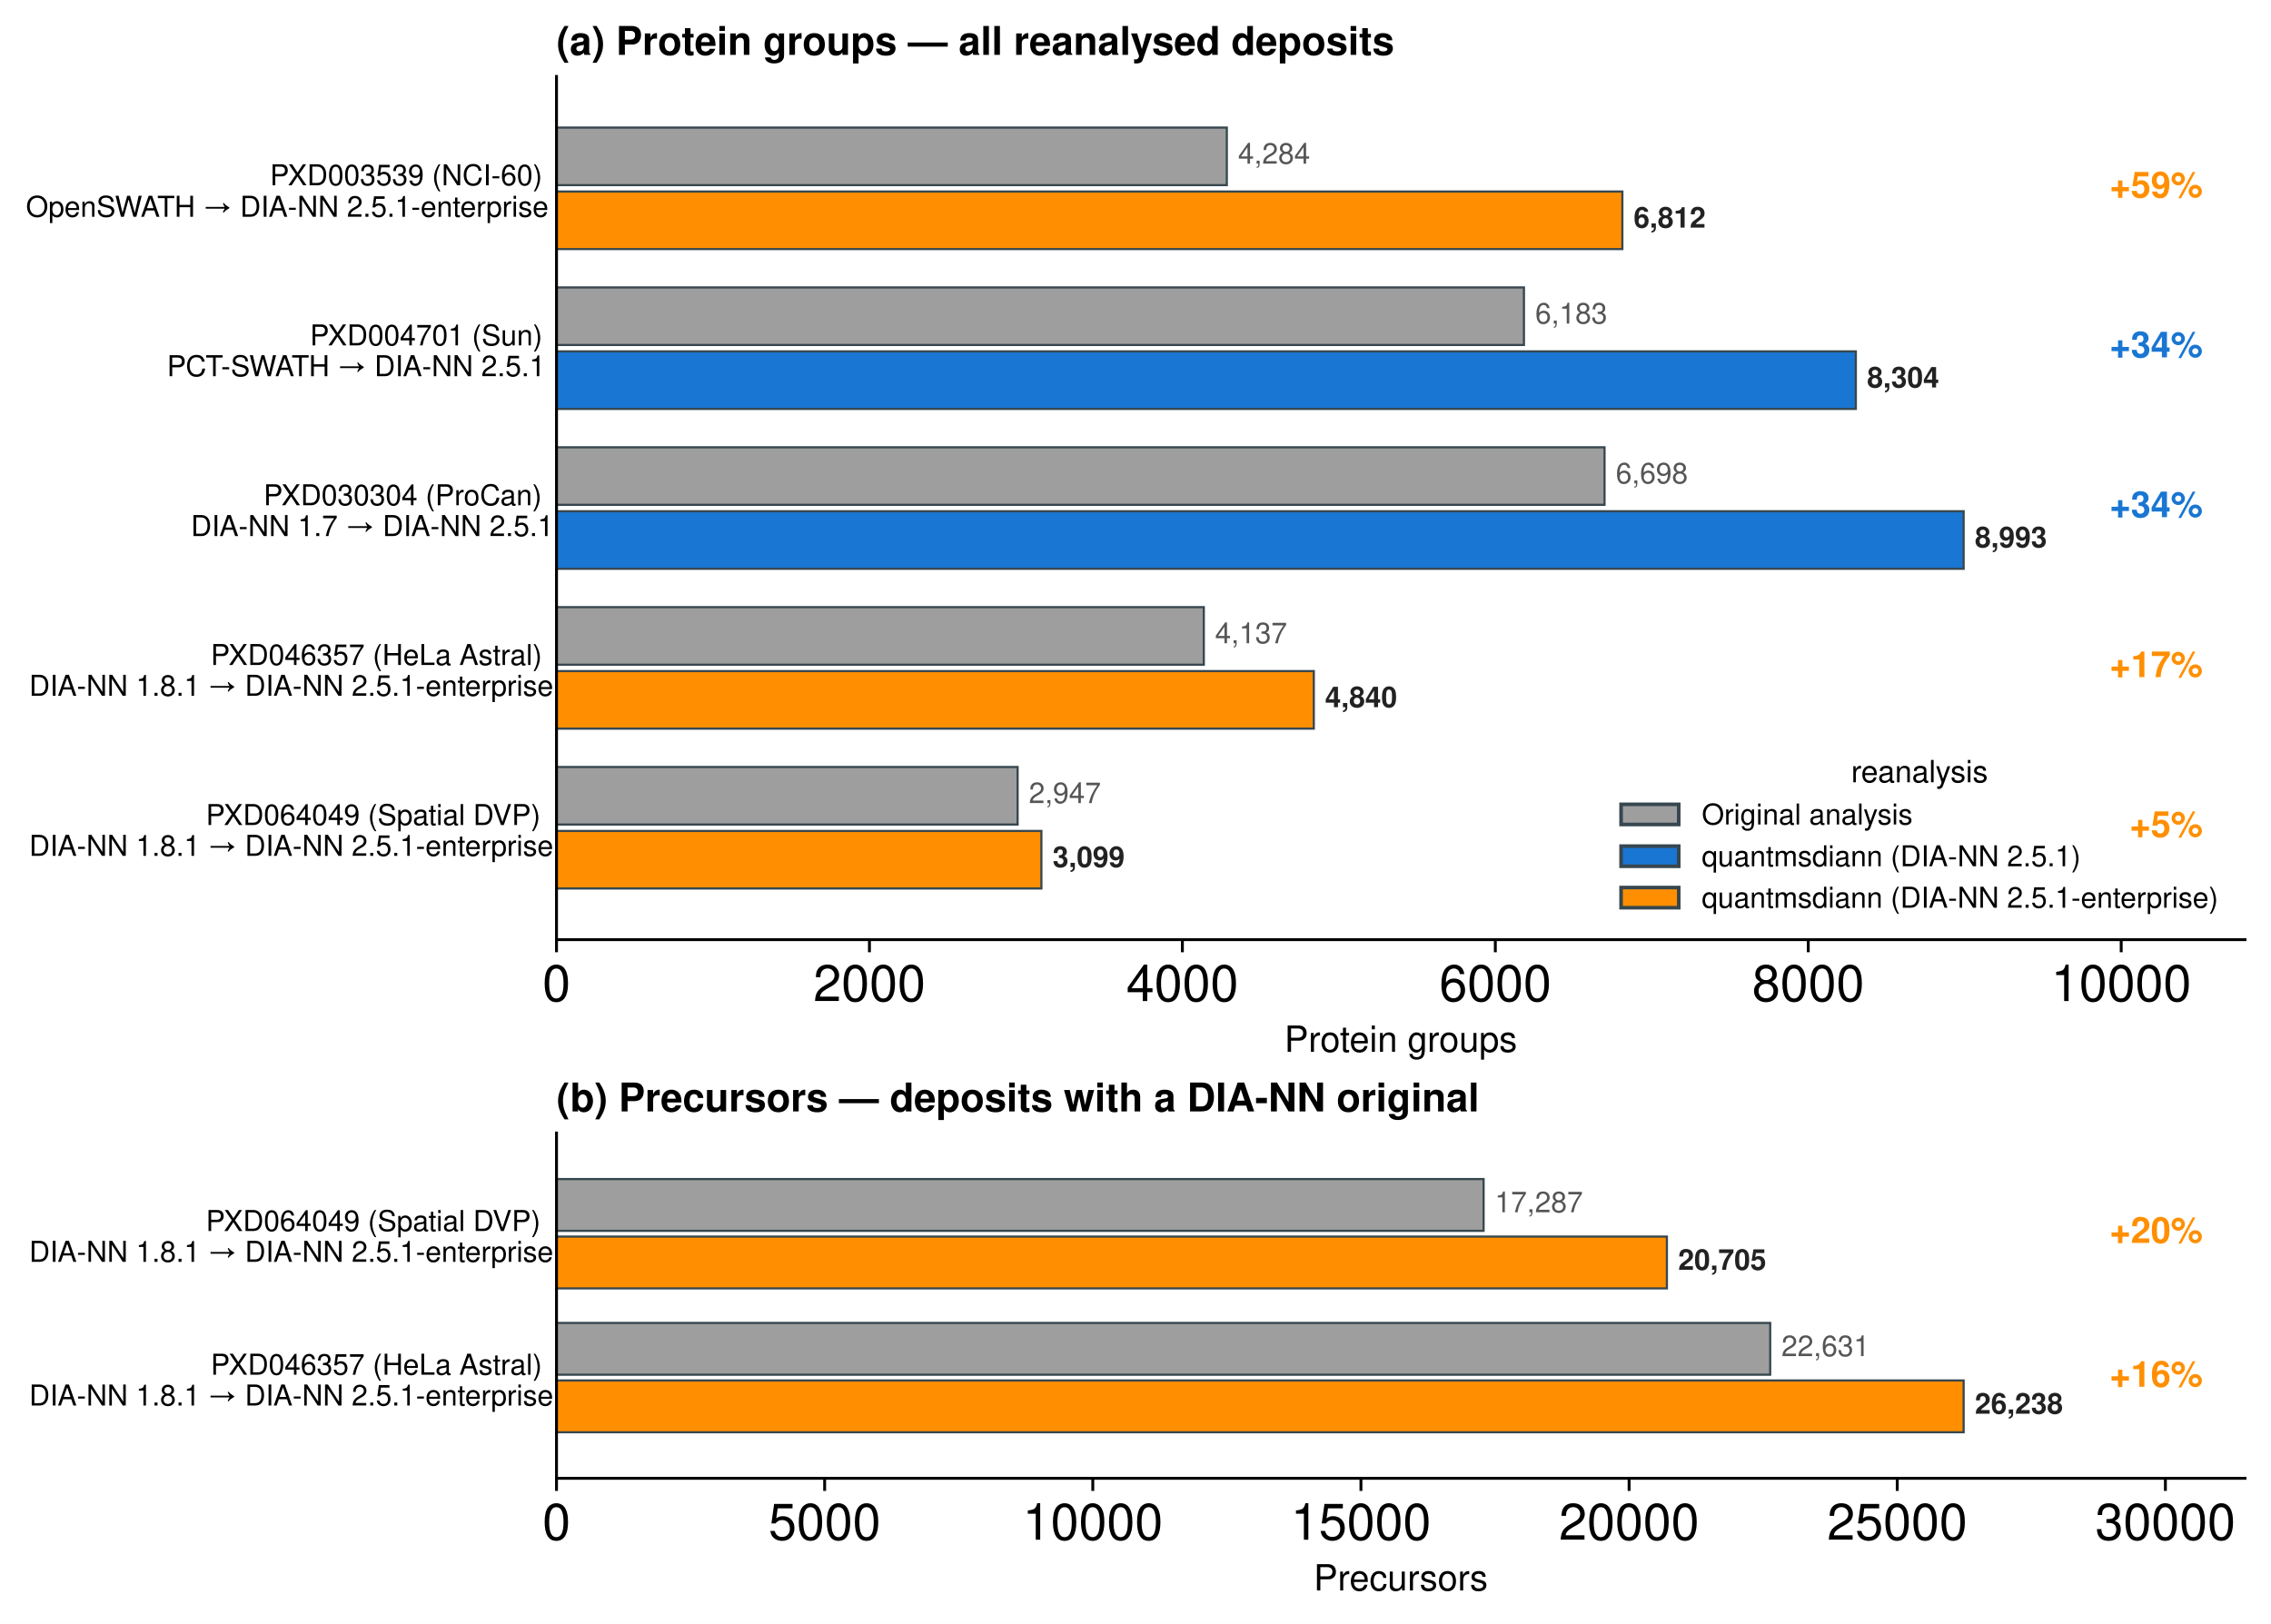
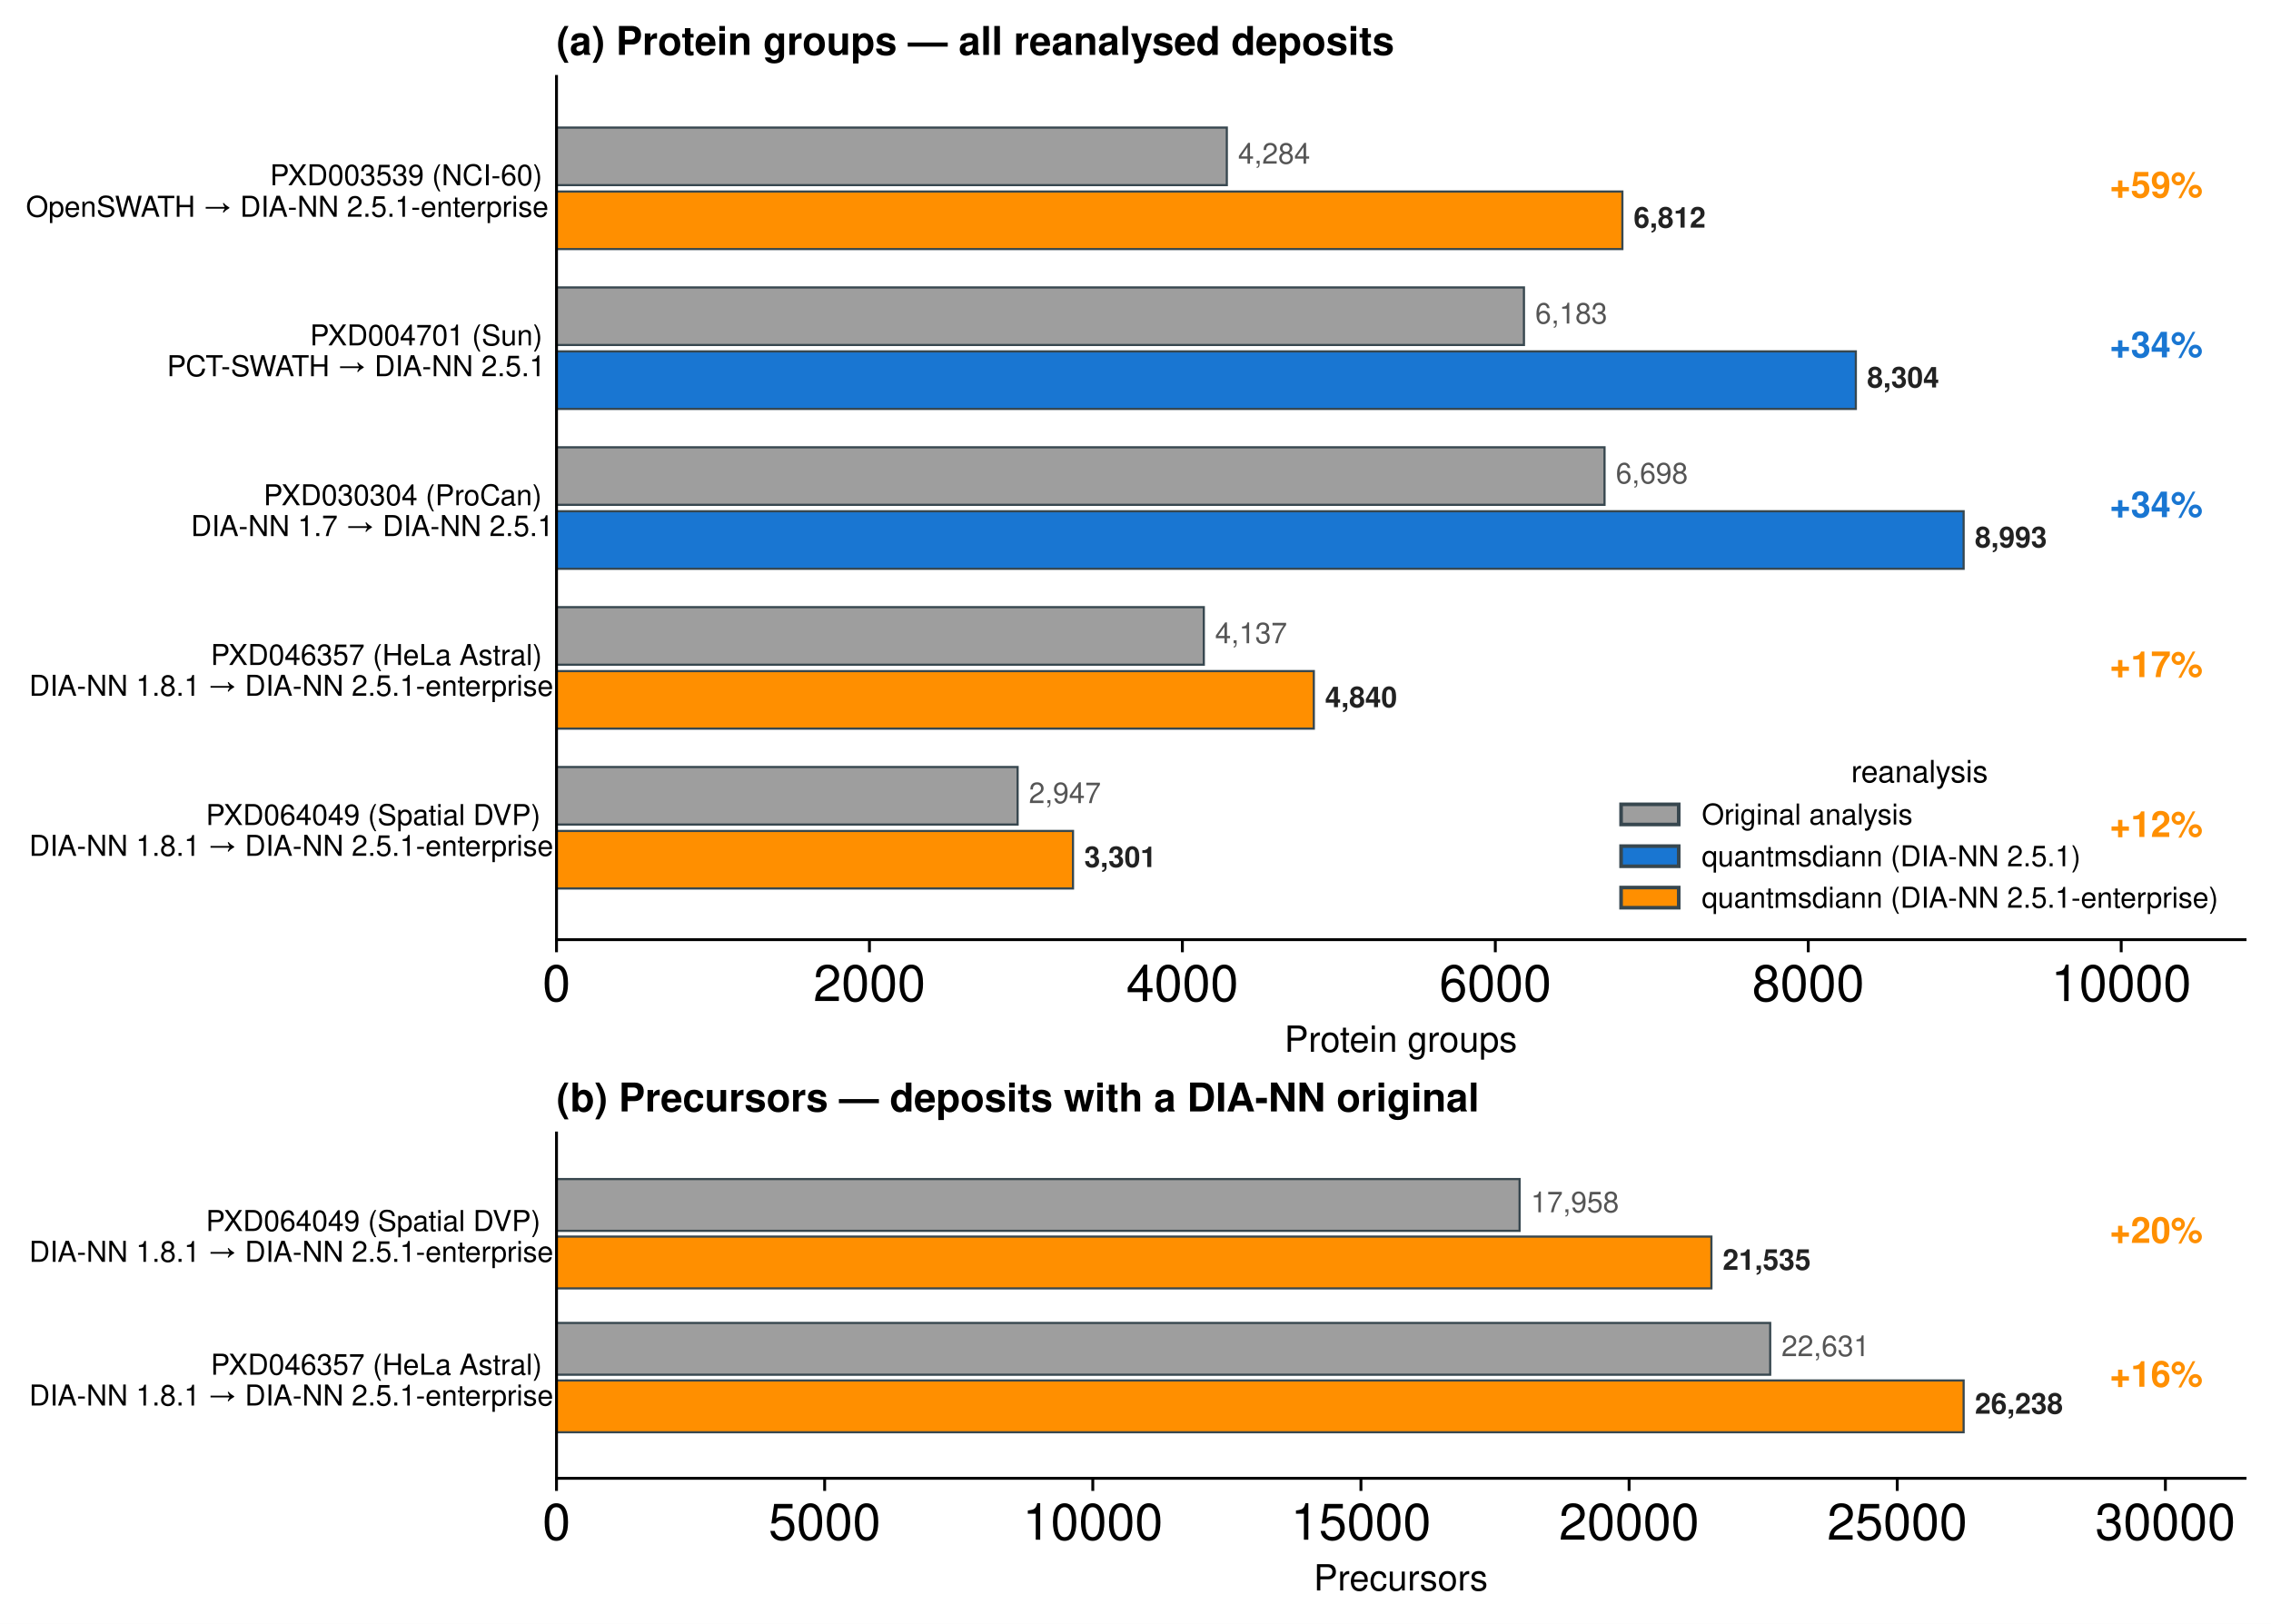
<svg xmlns="http://www.w3.org/2000/svg" xmlns:xlink="http://www.w3.org/1999/xlink" width="630.395pt" height="450.827pt" viewBox="0 0 630.395 450.827" version="1.1">
  <defs>
    <style type="text/css">*{stroke-linejoin: round; stroke-linecap: butt}</style>
  </defs>
  <g id="figure_1">
    <g id="patch_1">
      <path d="M 0 450.827  L 630.395 450.827  L 630.395 0  L 0 0  z " style="fill: #ffffff" />
    </g>
    <g id="axes_1">
      <g id="patch_2">
        <path d="M 154.475 260.868  L 623.195 260.868  L 623.195 21.22  L 154.475 21.22  z " style="fill: #ffffff" />
      </g>
      <g id="matplotlib.axis_1">
        <g id="xtick_1">
          <g id="line2d_1">
            <defs>
-               <path id="m7d3e5db36c" d="M 0 0  L 0 3.5  " style="stroke: #000000; stroke-width: 0.8" />
+               <path id="md73c2a307b" d="M 0 0  L 0 3.5  " style="stroke: #000000; stroke-width: 0.8" />
            </defs>
            <g>
-               <use xlink:href="#m7d3e5db36c" x="154.475" y="260.868" style="stroke: #000000; stroke-width: 0.8" />
+               <use xlink:href="#md73c2a307b" x="154.475" y="260.868" style="stroke: #000000; stroke-width: 0.8" />
            </g>
          </g>
          <g id="text_1">
            <text style="font-size: 14px; font-family: 'Helvetica', 'Arial', 'DejaVu Sans', sans-serif; text-anchor: middle" x="154.475" y="277.911" transform="rotate(-0 154.475 277.9108)">0</text>
          </g>
        </g>
        <g id="xtick_2">
          <g id="line2d_2">
            <g>
-               <use xlink:href="#m7d3e5db36c" x="241.343" y="260.868" style="stroke: #000000; stroke-width: 0.8" />
+               <use xlink:href="#md73c2a307b" x="241.343" y="260.868" style="stroke: #000000; stroke-width: 0.8" />
            </g>
          </g>
          <g id="text_2">
            <text style="font-size: 14px; font-family: 'Helvetica', 'Arial', 'DejaVu Sans', sans-serif; text-anchor: middle" x="241.343" y="277.911" transform="rotate(-0 241.3426 277.9108)">2000</text>
          </g>
        </g>
        <g id="xtick_3">
          <g id="line2d_3">
            <g>
-               <use xlink:href="#m7d3e5db36c" x="328.21" y="260.868" style="stroke: #000000; stroke-width: 0.8" />
+               <use xlink:href="#md73c2a307b" x="328.21" y="260.868" style="stroke: #000000; stroke-width: 0.8" />
            </g>
          </g>
          <g id="text_3">
            <text style="font-size: 14px; font-family: 'Helvetica', 'Arial', 'DejaVu Sans', sans-serif; text-anchor: middle" x="328.21" y="277.911" transform="rotate(-0 328.2101 277.9108)">4000</text>
          </g>
        </g>
        <g id="xtick_4">
          <g id="line2d_4">
            <g>
-               <use xlink:href="#m7d3e5db36c" x="415.078" y="260.868" style="stroke: #000000; stroke-width: 0.8" />
+               <use xlink:href="#md73c2a307b" x="415.078" y="260.868" style="stroke: #000000; stroke-width: 0.8" />
            </g>
          </g>
          <g id="text_4">
            <text style="font-size: 14px; font-family: 'Helvetica', 'Arial', 'DejaVu Sans', sans-serif; text-anchor: middle" x="415.078" y="277.911" transform="rotate(-0 415.0777 277.9108)">6000</text>
          </g>
        </g>
        <g id="xtick_5">
          <g id="line2d_5">
            <g>
-               <use xlink:href="#m7d3e5db36c" x="501.945" y="260.868" style="stroke: #000000; stroke-width: 0.8" />
+               <use xlink:href="#md73c2a307b" x="501.945" y="260.868" style="stroke: #000000; stroke-width: 0.8" />
            </g>
          </g>
          <g id="text_5">
            <text style="font-size: 14px; font-family: 'Helvetica', 'Arial', 'DejaVu Sans', sans-serif; text-anchor: middle" x="501.945" y="277.911" transform="rotate(-0 501.9453 277.9108)">8000</text>
          </g>
        </g>
        <g id="xtick_6">
          <g id="line2d_6">
            <g>
-               <use xlink:href="#m7d3e5db36c" x="588.813" y="260.868" style="stroke: #000000; stroke-width: 0.8" />
+               <use xlink:href="#md73c2a307b" x="588.813" y="260.868" style="stroke: #000000; stroke-width: 0.8" />
            </g>
          </g>
          <g id="text_6">
            <text style="font-size: 14px; font-family: 'Helvetica', 'Arial', 'DejaVu Sans', sans-serif; text-anchor: middle" x="588.813" y="277.911" transform="rotate(-0 588.8128 277.9108)">10000</text>
          </g>
        </g>
        <g id="text_7">
          <text style="font-size: 10px; font-family: 'Helvetica', 'Arial', 'DejaVu Sans', sans-serif; text-anchor: middle" x="388.835" y="292.002" transform="rotate(-0 388.835 292.0023)">Protein groups</text>
        </g>
      </g>
      <g id="matplotlib.axis_2">
        <g id="ytick_1">
          <g id="line2d_7" />
          <g id="text_8">
            <text style="font-size: 8px; font-family: 'Helvetica', 'Arial', 'DejaVu Sans', sans-serif" transform="translate(57.15 229.0468)">PXD064049 (Spatial DVP)</text>
            <text style="font-size: 8px; font-family: 'Helvetica', 'Arial', 'DejaVu Sans', sans-serif" transform="translate(8.0875 237.6008)">DIA-NN 1.8.1 → DIA-NN 2.5.1-enterprise</text>
          </g>
        </g>
        <g id="ytick_2">
          <g id="line2d_8" />
          <g id="text_9">
            <text style="font-size: 8px; font-family: 'Helvetica', 'Arial', 'DejaVu Sans', sans-serif" transform="translate(58.4875 184.6188)">PXD046357 (HeLa Astral)</text>
            <text style="font-size: 8px; font-family: 'Helvetica', 'Arial', 'DejaVu Sans', sans-serif" transform="translate(8.0875 193.1728)">DIA-NN 1.8.1 → DIA-NN 2.5.1-enterprise</text>
          </g>
        </g>
        <g id="ytick_3">
          <g id="line2d_9" />
          <g id="text_10">
            <text style="font-size: 8px; font-family: 'Helvetica', 'Arial', 'DejaVu Sans', sans-serif" transform="translate(73.15875 140.2707)">PXD030304 (ProCan)</text>
            <text style="font-size: 8px; font-family: 'Helvetica', 'Arial', 'DejaVu Sans', sans-serif" transform="translate(52.99375 148.8247)">DIA-NN 1.7 → DIA-NN 2.5.1</text>
          </g>
        </g>
        <g id="ytick_4">
          <g id="line2d_10" />
          <g id="text_11">
            <text style="font-size: 8px; font-family: 'Helvetica', 'Arial', 'DejaVu Sans', sans-serif" transform="translate(86.04875 95.89139)">PXD004701 (Sun)</text>
            <text style="font-size: 8px; font-family: 'Helvetica', 'Arial', 'DejaVu Sans', sans-serif" transform="translate(46.34 104.4454)">PCT-SWATH → DIA-NN 2.5.1</text>
          </g>
        </g>
        <g id="ytick_5">
          <g id="line2d_11" />
          <g id="text_12">
            <text style="font-size: 8px; font-family: 'Helvetica', 'Arial', 'DejaVu Sans', sans-serif" transform="translate(74.94375 51.43395)">PXD003539 (NCI-60)</text>
            <text style="font-size: 8px; font-family: 'Helvetica', 'Arial', 'DejaVu Sans', sans-serif" transform="translate(7.2 60.17545)">OpenSWATH → DIA-NN 2.5.1-enterprise</text>
          </g>
        </g>
      </g>
      <g id="patch_3">
-         <path d="M 154.475 228.915  L 282.474 228.915  L 282.474 212.938  L 154.475 212.938  z " clip-path="url(#p2331b89770)" style="fill: #9e9e9e; stroke: #37474f; stroke-width: 0.6; stroke-linejoin: miter" />
+         <path d="M 154.475 228.915  L 282.474 228.915  L 282.474 212.938  L 154.475 212.938  z " clip-path="url(#p8713c9d044)" style="fill: #9e9e9e; stroke: #37474f; stroke-width: 0.6; stroke-linejoin: miter" />
      </g>
      <g id="patch_4">
-         <path d="M 154.475 246.667  L 289.076 246.667  L 289.076 230.69  L 154.475 230.69  z " clip-path="url(#p2331b89770)" style="fill: #ff8f00; stroke: #37474f; stroke-width: 0.6; stroke-linejoin: miter" />
+         <path d="M 154.475 246.667  L 297.85 246.667  L 297.85 230.69  L 154.475 230.69  z " clip-path="url(#p8713c9d044)" style="fill: #ff8f00; stroke: #37474f; stroke-width: 0.6; stroke-linejoin: miter" />
      </g>
      <g id="patch_5">
-         <path d="M 154.475 184.536  L 334.161 184.536  L 334.161 168.559  L 154.475 168.559  z " clip-path="url(#p2331b89770)" style="fill: #9e9e9e; stroke: #37474f; stroke-width: 0.6; stroke-linejoin: miter" />
+         <path d="M 154.475 184.536  L 334.161 184.536  L 334.161 168.559  L 154.475 168.559  z " clip-path="url(#p8713c9d044)" style="fill: #9e9e9e; stroke: #37474f; stroke-width: 0.6; stroke-linejoin: miter" />
      </g>
      <g id="patch_6">
-         <path d="M 154.475 202.287  L 364.695 202.287  L 364.695 186.311  L 154.475 186.311  z " clip-path="url(#p2331b89770)" style="fill: #ff8f00; stroke: #37474f; stroke-width: 0.6; stroke-linejoin: miter" />
+         <path d="M 154.475 202.287  L 364.695 202.287  L 364.695 186.311  L 154.475 186.311  z " clip-path="url(#p8713c9d044)" style="fill: #ff8f00; stroke: #37474f; stroke-width: 0.6; stroke-linejoin: miter" />
      </g>
      <g id="patch_7">
-         <path d="M 154.475 140.156  L 445.394 140.156  L 445.394 124.18  L 154.475 124.18  z " clip-path="url(#p2331b89770)" style="fill: #9e9e9e; stroke: #37474f; stroke-width: 0.6; stroke-linejoin: miter" />
+         <path d="M 154.475 140.156  L 445.394 140.156  L 445.394 124.18  L 154.475 124.18  z " clip-path="url(#p8713c9d044)" style="fill: #9e9e9e; stroke: #37474f; stroke-width: 0.6; stroke-linejoin: miter" />
      </g>
      <g id="patch_8">
-         <path d="M 154.475 157.908  L 545.075 157.908  L 545.075 141.931  L 154.475 141.931  z " clip-path="url(#p2331b89770)" style="fill: #1976d2; stroke: #37474f; stroke-width: 0.6; stroke-linejoin: miter" />
+         <path d="M 154.475 157.908  L 545.075 157.908  L 545.075 141.931  L 154.475 141.931  z " clip-path="url(#p8713c9d044)" style="fill: #1976d2; stroke: #37474f; stroke-width: 0.6; stroke-linejoin: miter" />
      </g>
      <g id="patch_9">
-         <path d="M 154.475 95.777  L 423.026 95.777  L 423.026 79.8  L 154.475 79.8  z " clip-path="url(#p2331b89770)" style="fill: #9e9e9e; stroke: #37474f; stroke-width: 0.6; stroke-linejoin: miter" />
+         <path d="M 154.475 95.777  L 423.026 95.777  L 423.026 79.8  L 154.475 79.8  z " clip-path="url(#p8713c9d044)" style="fill: #9e9e9e; stroke: #37474f; stroke-width: 0.6; stroke-linejoin: miter" />
      </g>
      <g id="patch_10">
-         <path d="M 154.475 113.529  L 515.149 113.529  L 515.149 97.552  L 154.475 97.552  z " clip-path="url(#p2331b89770)" style="fill: #1976d2; stroke: #37474f; stroke-width: 0.6; stroke-linejoin: miter" />
+         <path d="M 154.475 113.529  L 515.149 113.529  L 515.149 97.552  L 154.475 97.552  z " clip-path="url(#p8713c9d044)" style="fill: #1976d2; stroke: #37474f; stroke-width: 0.6; stroke-linejoin: miter" />
      </g>
      <g id="patch_11">
-         <path d="M 154.475 51.398  L 340.545 51.398  L 340.545 35.421  L 154.475 35.421  z " clip-path="url(#p2331b89770)" style="fill: #9e9e9e; stroke: #37474f; stroke-width: 0.6; stroke-linejoin: miter" />
+         <path d="M 154.475 51.398  L 340.545 51.398  L 340.545 35.421  L 154.475 35.421  z " clip-path="url(#p8713c9d044)" style="fill: #9e9e9e; stroke: #37474f; stroke-width: 0.6; stroke-linejoin: miter" />
      </g>
      <g id="patch_12">
-         <path d="M 154.475 69.149  L 450.346 69.149  L 450.346 53.173  L 154.475 53.173  z " clip-path="url(#p2331b89770)" style="fill: #ff8f00; stroke: #37474f; stroke-width: 0.6; stroke-linejoin: miter" />
+         <path d="M 154.475 69.149  L 450.346 69.149  L 450.346 53.173  L 154.475 53.173  z " clip-path="url(#p8713c9d044)" style="fill: #ff8f00; stroke: #37474f; stroke-width: 0.6; stroke-linejoin: miter" />
      </g>
      <g id="patch_13">
        <path d="M 154.475 260.868  L 154.475 21.22  " style="fill: none; stroke: #000000; stroke-width: 0.8; stroke-linejoin: miter; stroke-linecap: square" />
      </g>
      <g id="patch_14">
        <path d="M 154.475 260.868  L 623.195 260.868  " style="fill: none; stroke: #000000; stroke-width: 0.8; stroke-linejoin: miter; stroke-linecap: square" />
      </g>
      <g id="text_13">
        <text style="font-size: 8px; font-family: 'Helvetica', 'Arial', 'DejaVu Sans', sans-serif; text-anchor: start; fill: #555555" x="285.599" y="222.962" transform="rotate(-0 285.5992 222.9622)">2,947</text>
      </g>
      <g id="text_14">
-         <text style="font-weight: 700; font-size: 8px; font-family: 'Helvetica', 'Arial', 'DejaVu Sans', sans-serif; text-anchor: start; fill: #222222" x="292.201" y="240.714" transform="rotate(-0 292.2011 240.7139)">3,099</text>
+         <text style="font-weight: 700; font-size: 8px; font-family: 'Helvetica', 'Arial', 'DejaVu Sans', sans-serif; text-anchor: start; fill: #222222" x="300.975" y="240.714" transform="rotate(-0 300.9747 240.7139)">3,301</text>
      </g>
      <g id="text_15">
-         <text style="font-weight: 700; font-size: 10px; font-family: 'Helvetica', 'Arial', 'DejaVu Sans', sans-serif; text-anchor: end; fill: #ff8f00" x="611.477" y="232.347" transform="rotate(-0 611.477 232.347)">+5%</text>
+         <text style="font-weight: 700; font-size: 10px; font-family: 'Helvetica', 'Arial', 'DejaVu Sans', sans-serif; text-anchor: end; fill: #ff8f00" x="611.477" y="232.347" transform="rotate(-0 611.477 232.347)">+12%</text>
      </g>
      <g id="text_16">
        <text style="font-size: 8px; font-family: 'Helvetica', 'Arial', 'DejaVu Sans', sans-serif; text-anchor: start; fill: #555555" x="337.285" y="178.583" transform="rotate(-0 337.2854 178.5829)">4,137</text>
      </g>
      <g id="text_17">
        <text style="font-weight: 700; font-size: 8px; font-family: 'Helvetica', 'Arial', 'DejaVu Sans', sans-serif; text-anchor: start; fill: #222222" x="367.819" y="196.335" transform="rotate(-0 367.8193 196.3346)">4,840</text>
      </g>
      <g id="text_18">
        <text style="font-weight: 700; font-size: 10px; font-family: 'Helvetica', 'Arial', 'DejaVu Sans', sans-serif; text-anchor: end; fill: #ff8f00" x="611.477" y="187.968" transform="rotate(-0 611.477 187.9677)">+17%</text>
      </g>
      <g id="text_19">
        <text style="font-size: 8px; font-family: 'Helvetica', 'Arial', 'DejaVu Sans', sans-serif; text-anchor: start; fill: #555555" x="448.519" y="134.204" transform="rotate(-0 448.5193 134.2036)">6,698</text>
      </g>
      <g id="text_20">
        <text style="font-weight: 700; font-size: 8px; font-family: 'Helvetica', 'Arial', 'DejaVu Sans', sans-serif; text-anchor: start; fill: #222222" x="548.2" y="151.955" transform="rotate(-0 548.1998 151.9553)">8,993</text>
      </g>
      <g id="text_21">
        <text style="font-weight: 700; font-size: 10px; font-family: 'Helvetica', 'Arial', 'DejaVu Sans', sans-serif; text-anchor: end; fill: #1976d2" x="611.477" y="143.588" transform="rotate(-0 611.477 143.5884)">+34%</text>
      </g>
      <g id="text_22">
        <text style="font-size: 8px; font-family: 'Helvetica', 'Arial', 'DejaVu Sans', sans-serif; text-anchor: start; fill: #555555" x="426.151" y="89.824" transform="rotate(-0 426.1509 89.82428)">6,183</text>
      </g>
      <g id="text_23">
        <text style="font-weight: 700; font-size: 8px; font-family: 'Helvetica', 'Arial', 'DejaVu Sans', sans-serif; text-anchor: start; fill: #222222" x="518.274" y="107.576" transform="rotate(-0 518.2739 107.576)">8,304</text>
      </g>
      <g id="text_24">
        <text style="font-weight: 700; font-size: 10px; font-family: 'Helvetica', 'Arial', 'DejaVu Sans', sans-serif; text-anchor: end; fill: #1976d2" x="611.477" y="99.209" transform="rotate(-0 611.477 99.20905)">+34%</text>
      </g>
      <g id="text_25">
        <text style="font-size: 8px; font-family: 'Helvetica', 'Arial', 'DejaVu Sans', sans-serif; text-anchor: start; fill: #555555" x="343.67" y="45.445" transform="rotate(-0 343.6701 45.44497)">4,284</text>
      </g>
      <g id="text_26">
        <text style="font-weight: 700; font-size: 8px; font-family: 'Helvetica', 'Arial', 'DejaVu Sans', sans-serif; text-anchor: start; fill: #222222" x="453.471" y="63.197" transform="rotate(-0 453.4707 63.19669)">6,812</text>
      </g>
      <g id="text_27">
        <text style="font-weight: 700; font-size: 10px; font-family: 'Helvetica', 'Arial', 'DejaVu Sans', sans-serif; text-anchor: end; fill: #ff8f00" x="611.477" y="54.83" transform="rotate(-0 611.477 54.82974)">+59%</text>
      </g>
      <g id="text_28">
        <text style="font-weight: 700; font-size: 11px; font-family: 'Helvetica', 'Arial', 'DejaVu Sans', sans-serif; text-anchor: start" x="154.475" y="15.22" transform="rotate(-0 154.475 15.21969)">(a) Protein groups — all reanalysed deposits</text>
      </g>
      <g id="legend_1">
        <g id="text_29">
          <text style="font-size: 8.5px; font-family: 'Helvetica', 'Arial', 'DejaVu Sans', sans-serif; text-anchor: start" x="513.859" y="217.181" transform="rotate(-0 513.8589 217.1808)">reanalysis</text>
        </g>
        <g id="patch_15">
          <path d="M 449.988 228.898  L 465.988 228.898  L 465.988 223.298  L 449.988 223.298  z " style="fill: #9e9e9e; stroke: #37474f; stroke-linejoin: miter" />
        </g>
        <g id="text_30">
          <text style="font-size: 8px; font-family: 'Helvetica', 'Arial', 'DejaVu Sans', sans-serif; text-anchor: start" x="472.387" y="228.898" transform="rotate(-0 472.3875 228.898)">Original analysis</text>
        </g>
        <g id="patch_16">
          <path d="M 449.988 240.5  L 465.988 240.5  L 465.988 234.9  L 449.988 234.9  z " style="fill: #1976d2; stroke: #37474f; stroke-linejoin: miter" />
        </g>
        <g id="text_31">
          <text style="font-size: 8px; font-family: 'Helvetica', 'Arial', 'DejaVu Sans', sans-serif; text-anchor: start" x="472.387" y="240.5" transform="rotate(-0 472.3875 240.5005)">quantmsdiann (DIA-NN 2.5.1)</text>
        </g>
        <g id="patch_17">
          <path d="M 449.988 252  L 465.988 252  L 465.988 246.4  L 449.988 246.4  z " style="fill: #ff8f00; stroke: #37474f; stroke-linejoin: miter" />
        </g>
        <g id="text_32">
          <text style="font-size: 8px; font-family: 'Helvetica', 'Arial', 'DejaVu Sans', sans-serif; text-anchor: start" x="472.387" y="252" transform="rotate(-0 472.3875 252.0005)">quantmsdiann (DIA-NN 2.5.1-enterprise)</text>
        </g>
      </g>
    </g>
    <g id="axes_2">
      <g id="patch_18">
        <path d="M 154.475 410.408  L 623.195 410.408  L 623.195 314.549  L 154.475 314.549  z " style="fill: #ffffff" />
      </g>
      <g id="matplotlib.axis_3">
        <g id="xtick_7">
          <g id="line2d_12">
            <g>
-               <use xlink:href="#m7d3e5db36c" x="154.475" y="410.408" style="stroke: #000000; stroke-width: 0.8" />
+               <use xlink:href="#md73c2a307b" x="154.475" y="410.408" style="stroke: #000000; stroke-width: 0.8" />
            </g>
          </g>
          <g id="text_33">
            <text style="font-size: 14px; font-family: 'Helvetica', 'Arial', 'DejaVu Sans', sans-serif; text-anchor: middle" x="154.475" y="427.451" transform="rotate(-0 154.475 427.4513)">0</text>
          </g>
        </g>
        <g id="xtick_8">
          <g id="line2d_13">
            <g>
-               <use xlink:href="#m7d3e5db36c" x="228.909" y="410.408" style="stroke: #000000; stroke-width: 0.8" />
+               <use xlink:href="#md73c2a307b" x="228.909" y="410.408" style="stroke: #000000; stroke-width: 0.8" />
            </g>
          </g>
          <g id="text_34">
            <text style="font-size: 14px; font-family: 'Helvetica', 'Arial', 'DejaVu Sans', sans-serif; text-anchor: middle" x="228.909" y="427.451" transform="rotate(-0 228.909 427.4513)">5000</text>
          </g>
        </g>
        <g id="xtick_9">
          <g id="line2d_14">
            <g>
-               <use xlink:href="#m7d3e5db36c" x="303.343" y="410.408" style="stroke: #000000; stroke-width: 0.8" />
+               <use xlink:href="#md73c2a307b" x="303.343" y="410.408" style="stroke: #000000; stroke-width: 0.8" />
            </g>
          </g>
          <g id="text_35">
            <text style="font-size: 14px; font-family: 'Helvetica', 'Arial', 'DejaVu Sans', sans-serif; text-anchor: middle" x="303.343" y="427.451" transform="rotate(-0 303.3431 427.4513)">10000</text>
          </g>
        </g>
        <g id="xtick_10">
          <g id="line2d_15">
            <g>
-               <use xlink:href="#m7d3e5db36c" x="377.777" y="410.408" style="stroke: #000000; stroke-width: 0.8" />
+               <use xlink:href="#md73c2a307b" x="377.777" y="410.408" style="stroke: #000000; stroke-width: 0.8" />
            </g>
          </g>
          <g id="text_36">
            <text style="font-size: 14px; font-family: 'Helvetica', 'Arial', 'DejaVu Sans', sans-serif; text-anchor: middle" x="377.777" y="427.451" transform="rotate(-0 377.7771 427.4513)">15000</text>
          </g>
        </g>
        <g id="xtick_11">
          <g id="line2d_16">
            <g>
-               <use xlink:href="#m7d3e5db36c" x="452.211" y="410.408" style="stroke: #000000; stroke-width: 0.8" />
+               <use xlink:href="#md73c2a307b" x="452.211" y="410.408" style="stroke: #000000; stroke-width: 0.8" />
            </g>
          </g>
          <g id="text_37">
            <text style="font-size: 14px; font-family: 'Helvetica', 'Arial', 'DejaVu Sans', sans-serif; text-anchor: middle" x="452.211" y="427.451" transform="rotate(-0 452.2111 427.4513)">20000</text>
          </g>
        </g>
        <g id="xtick_12">
          <g id="line2d_17">
            <g>
-               <use xlink:href="#m7d3e5db36c" x="526.645" y="410.408" style="stroke: #000000; stroke-width: 0.8" />
+               <use xlink:href="#md73c2a307b" x="526.645" y="410.408" style="stroke: #000000; stroke-width: 0.8" />
            </g>
          </g>
          <g id="text_38">
            <text style="font-size: 14px; font-family: 'Helvetica', 'Arial', 'DejaVu Sans', sans-serif; text-anchor: middle" x="526.645" y="427.451" transform="rotate(-0 526.6451 427.4513)">25000</text>
          </g>
        </g>
        <g id="xtick_13">
          <g id="line2d_18">
            <g>
-               <use xlink:href="#m7d3e5db36c" x="601.079" y="410.408" style="stroke: #000000; stroke-width: 0.8" />
+               <use xlink:href="#md73c2a307b" x="601.079" y="410.408" style="stroke: #000000; stroke-width: 0.8" />
            </g>
          </g>
          <g id="text_39">
            <text style="font-size: 14px; font-family: 'Helvetica', 'Arial', 'DejaVu Sans', sans-serif; text-anchor: middle" x="601.079" y="427.451" transform="rotate(-0 601.0792 427.4513)">30000</text>
          </g>
        </g>
        <g id="text_40">
          <text style="font-size: 10px; font-family: 'Helvetica', 'Arial', 'DejaVu Sans', sans-serif; text-anchor: middle" x="388.835" y="441.543" transform="rotate(-0 388.835 441.5429)">Precursors</text>
        </g>
      </g>
      <g id="matplotlib.axis_4">
        <g id="ytick_6">
          <g id="line2d_19" />
          <g id="text_41">
            <text style="font-size: 8px; font-family: 'Helvetica', 'Arial', 'DejaVu Sans', sans-serif" transform="translate(58.4875 381.6451)">PXD046357 (HeLa Astral)</text>
            <text style="font-size: 8px; font-family: 'Helvetica', 'Arial', 'DejaVu Sans', sans-serif" transform="translate(8.0875 390.1991)">DIA-NN 1.8.1 → DIA-NN 2.5.1-enterprise</text>
          </g>
        </g>
        <g id="ytick_7">
          <g id="line2d_20" />
          <g id="text_42">
            <text style="font-size: 8px; font-family: 'Helvetica', 'Arial', 'DejaVu Sans', sans-serif" transform="translate(57.15 341.7525)">PXD064049 (Spatial DVP)</text>
            <text style="font-size: 8px; font-family: 'Helvetica', 'Arial', 'DejaVu Sans', sans-serif" transform="translate(8.0875 350.3065)">DIA-NN 1.8.1 → DIA-NN 2.5.1-enterprise</text>
          </g>
        </g>
      </g>
      <g id="patch_19">
-         <path d="M 154.475 381.651  L 491.378 381.651  L 491.378 367.272  L 154.475 367.272  z " clip-path="url(#peea47a6c3e)" style="fill: #9e9e9e; stroke: #37474f; stroke-width: 0.6; stroke-linejoin: miter" />
+         <path d="M 154.475 381.651  L 491.378 381.651  L 491.378 367.272  L 154.475 367.272  z " clip-path="url(#p7918669288)" style="fill: #9e9e9e; stroke: #37474f; stroke-width: 0.6; stroke-linejoin: miter" />
      </g>
      <g id="patch_20">
-         <path d="M 154.475 397.627  L 545.075 397.627  L 545.075 383.248  L 154.475 383.248  z " clip-path="url(#peea47a6c3e)" style="fill: #ff8f00; stroke: #37474f; stroke-width: 0.6; stroke-linejoin: miter" />
+         <path d="M 154.475 397.627  L 545.075 397.627  L 545.075 383.248  L 154.475 383.248  z " clip-path="url(#p7918669288)" style="fill: #ff8f00; stroke: #37474f; stroke-width: 0.6; stroke-linejoin: miter" />
      </g>
      <g id="patch_21">
-         <path d="M 154.475 341.709  L 411.823 341.709  L 411.823 327.33  L 154.475 327.33  z " clip-path="url(#peea47a6c3e)" style="fill: #9e9e9e; stroke: #37474f; stroke-width: 0.6; stroke-linejoin: miter" />
+         <path d="M 154.475 341.709  L 421.812 341.709  L 421.812 327.33  L 154.475 327.33  z " clip-path="url(#p7918669288)" style="fill: #9e9e9e; stroke: #37474f; stroke-width: 0.6; stroke-linejoin: miter" />
      </g>
      <g id="patch_22">
-         <path d="M 154.475 357.686  L 462.706 357.686  L 462.706 343.307  L 154.475 343.307  z " clip-path="url(#peea47a6c3e)" style="fill: #ff8f00; stroke: #37474f; stroke-width: 0.6; stroke-linejoin: miter" />
+         <path d="M 154.475 357.686  L 475.062 357.686  L 475.062 343.307  L 154.475 343.307  z " clip-path="url(#p7918669288)" style="fill: #ff8f00; stroke: #37474f; stroke-width: 0.6; stroke-linejoin: miter" />
      </g>
      <g id="patch_23">
        <path d="M 154.475 410.408  L 154.475 314.549  " style="fill: none; stroke: #000000; stroke-width: 0.8; stroke-linejoin: miter; stroke-linecap: square" />
      </g>
      <g id="patch_24">
        <path d="M 154.475 410.408  L 623.195 410.408  " style="fill: none; stroke: #000000; stroke-width: 0.8; stroke-linejoin: miter; stroke-linecap: square" />
      </g>
      <g id="text_43">
        <text style="font-size: 8px; font-family: 'Helvetica', 'Arial', 'DejaVu Sans', sans-serif; text-anchor: start; fill: #555555" x="494.503" y="376.497" transform="rotate(-0 494.5031 376.4969)">22,631</text>
      </g>
      <g id="text_44">
        <text style="font-weight: 700; font-size: 8px; font-family: 'Helvetica', 'Arial', 'DejaVu Sans', sans-serif; text-anchor: start; fill: #222222" x="548.2" y="392.473" transform="rotate(-0 548.1998 392.4734)">26,238</text>
      </g>
      <g id="text_45">
        <text style="font-weight: 700; font-size: 10px; font-family: 'Helvetica', 'Arial', 'DejaVu Sans', sans-serif; text-anchor: end; fill: #ff8f00" x="611.477" y="384.994" transform="rotate(-0 611.477 384.9941)">+16%</text>
      </g>
      <g id="text_46">
-         <text style="font-size: 8px; font-family: 'Helvetica', 'Arial', 'DejaVu Sans', sans-serif; text-anchor: start; fill: #555555" x="414.948" y="336.555" transform="rotate(-0 414.948 336.5555)">17,287</text>
+         <text style="font-size: 8px; font-family: 'Helvetica', 'Arial', 'DejaVu Sans', sans-serif; text-anchor: start; fill: #555555" x="424.937" y="336.555" transform="rotate(-0 424.9371 336.5555)">17,958</text>
      </g>
      <g id="text_47">
-         <text style="font-weight: 700; font-size: 8px; font-family: 'Helvetica', 'Arial', 'DejaVu Sans', sans-serif; text-anchor: start; fill: #222222" x="465.831" y="352.532" transform="rotate(-0 465.8311 352.532)">20,705</text>
+         <text style="font-weight: 700; font-size: 8px; font-family: 'Helvetica', 'Arial', 'DejaVu Sans', sans-serif; text-anchor: start; fill: #222222" x="478.187" y="352.532" transform="rotate(-0 478.1872 352.532)">21,535</text>
      </g>
      <g id="text_48">
        <text style="font-weight: 700; font-size: 10px; font-family: 'Helvetica', 'Arial', 'DejaVu Sans', sans-serif; text-anchor: end; fill: #ff8f00" x="611.477" y="345.053" transform="rotate(-0 611.477 345.0527)">+20%</text>
      </g>
      <g id="text_49">
        <text style="font-weight: 700; font-size: 11px; font-family: 'Helvetica', 'Arial', 'DejaVu Sans', sans-serif; text-anchor: start" x="154.475" y="308.549" transform="rotate(-0 154.475 308.5492)">(b) Precursors — deposits with a DIA-NN original</text>
      </g>
    </g>
  </g>
  <defs>
-     <clipPath id="p2331b89770">
+     <clipPath id="p8713c9d044">
      <rect x="154.475" y="21.22" width="468.72" height="239.648" />
    </clipPath>
-     <clipPath id="peea47a6c3e">
+     <clipPath id="p7918669288">
      <rect x="154.475" y="314.549" width="468.72" height="95.859" />
    </clipPath>
  </defs>
</svg>
